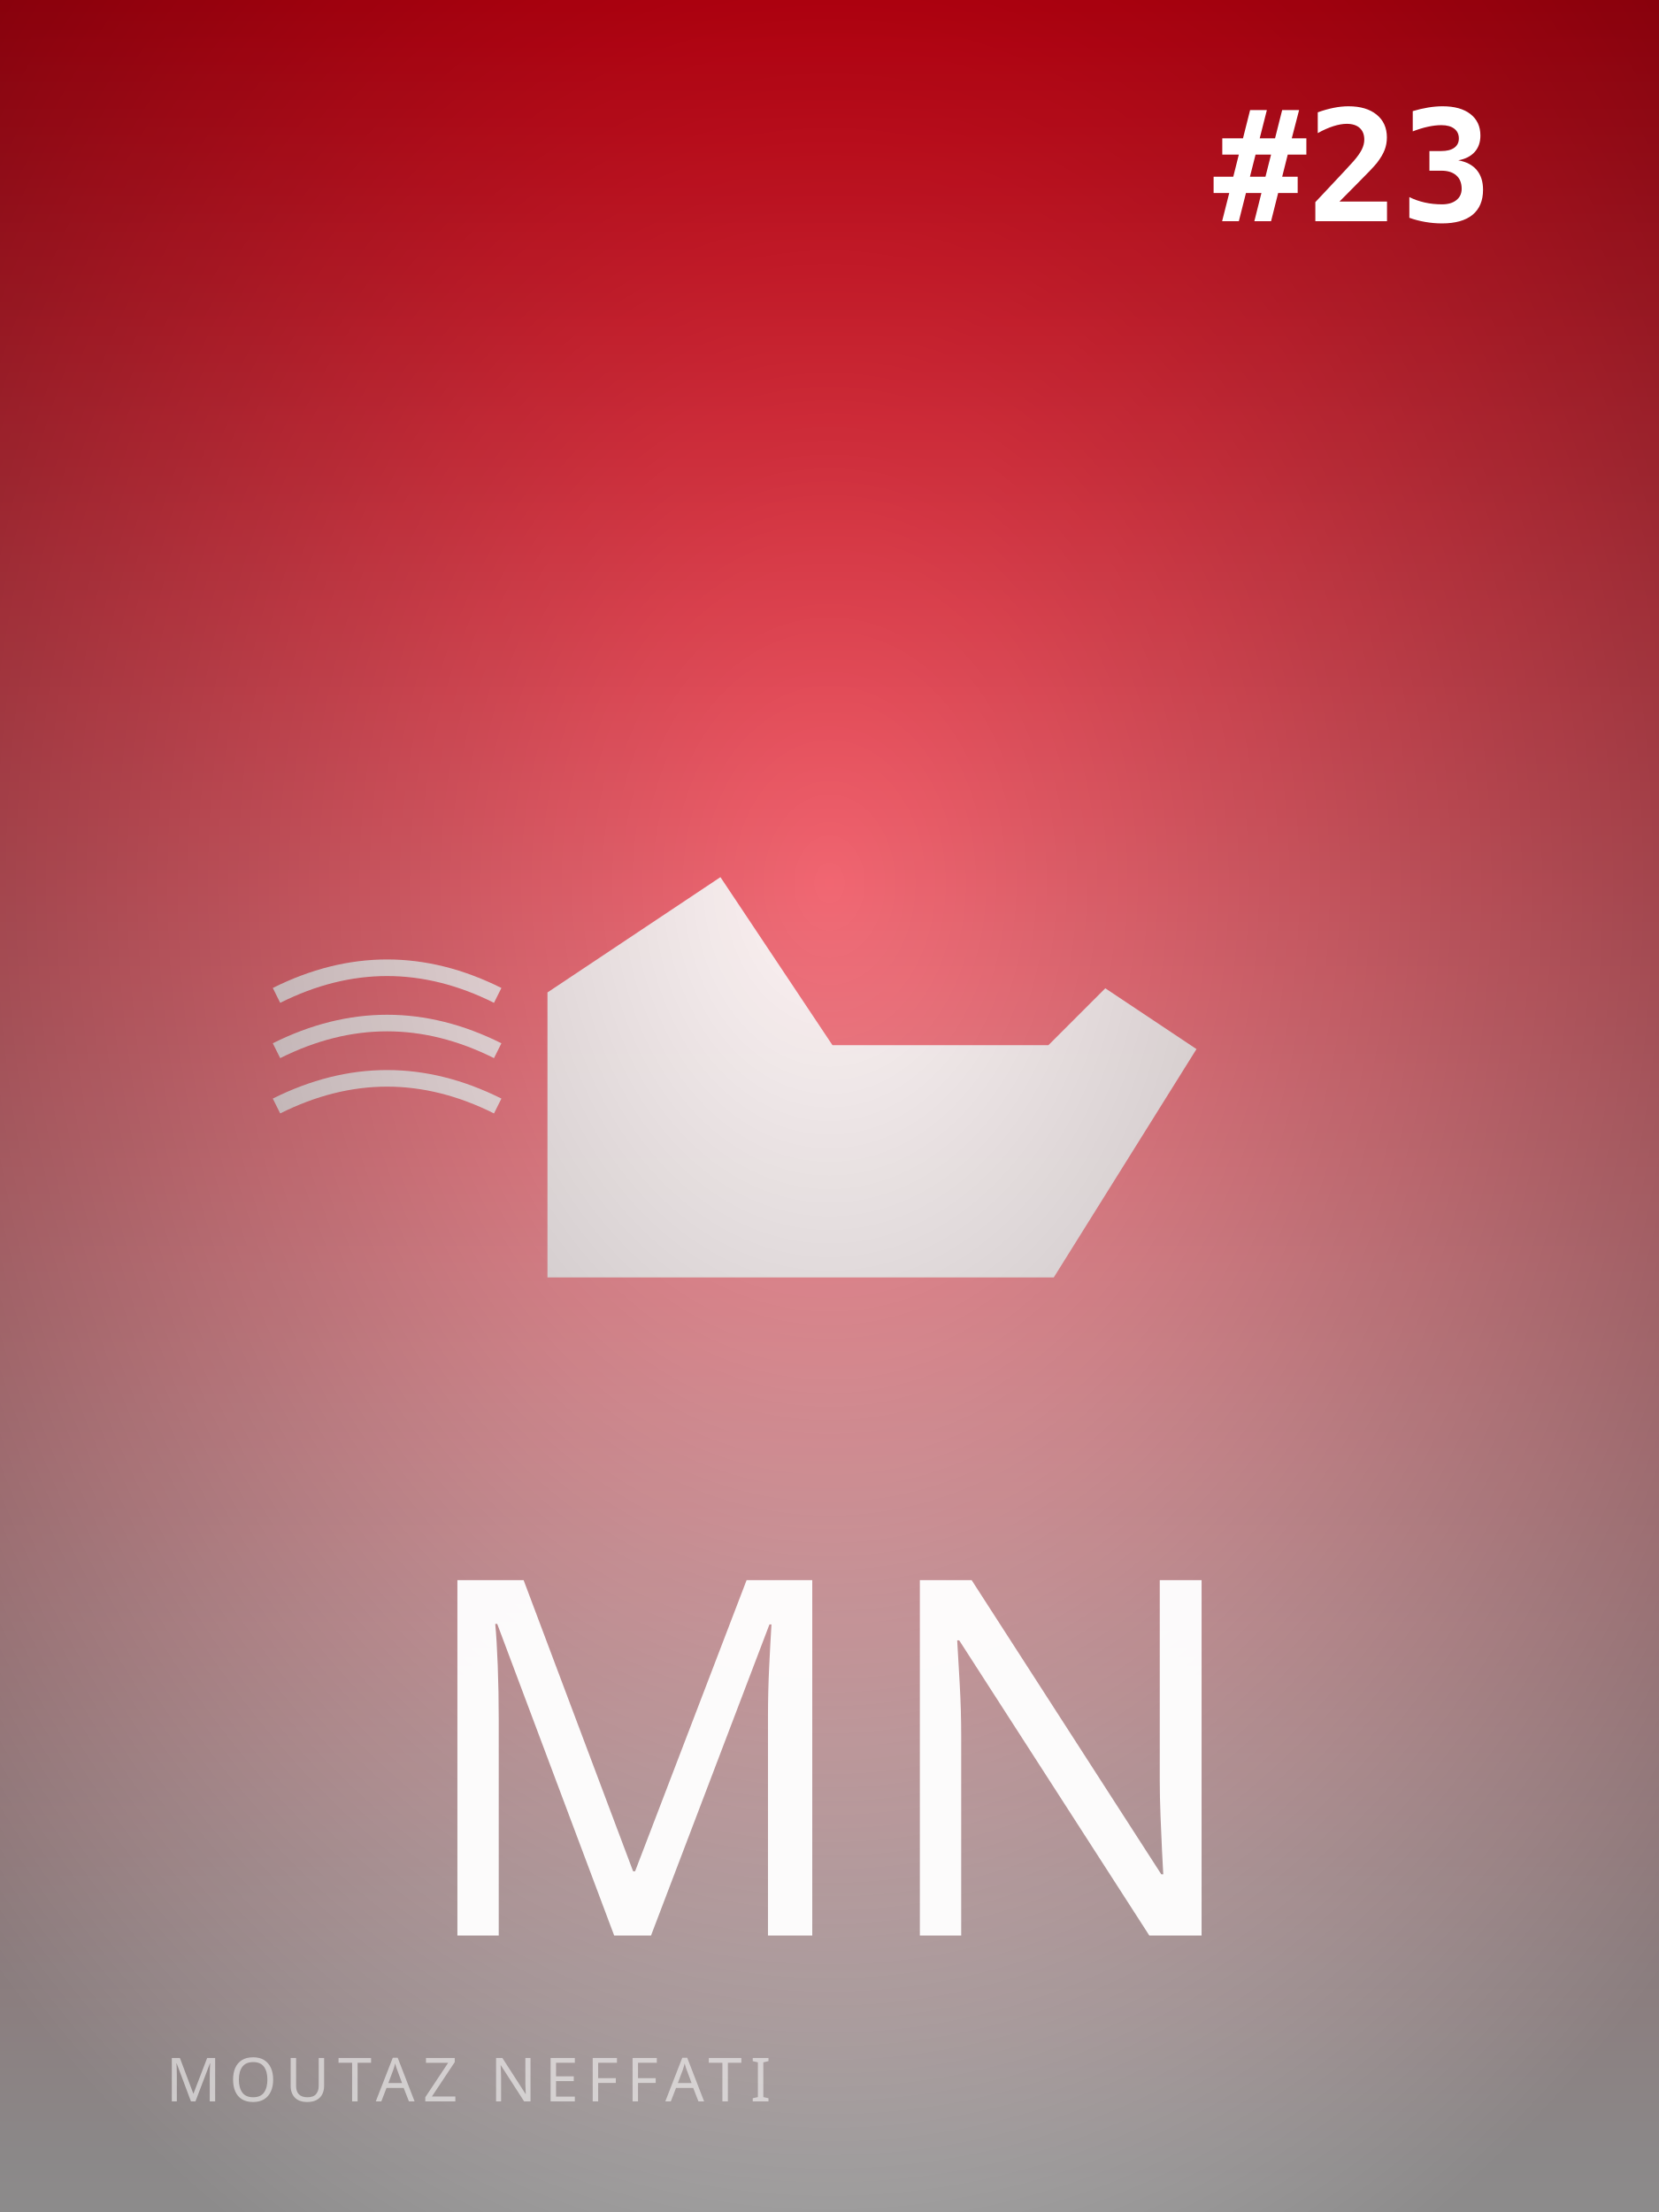
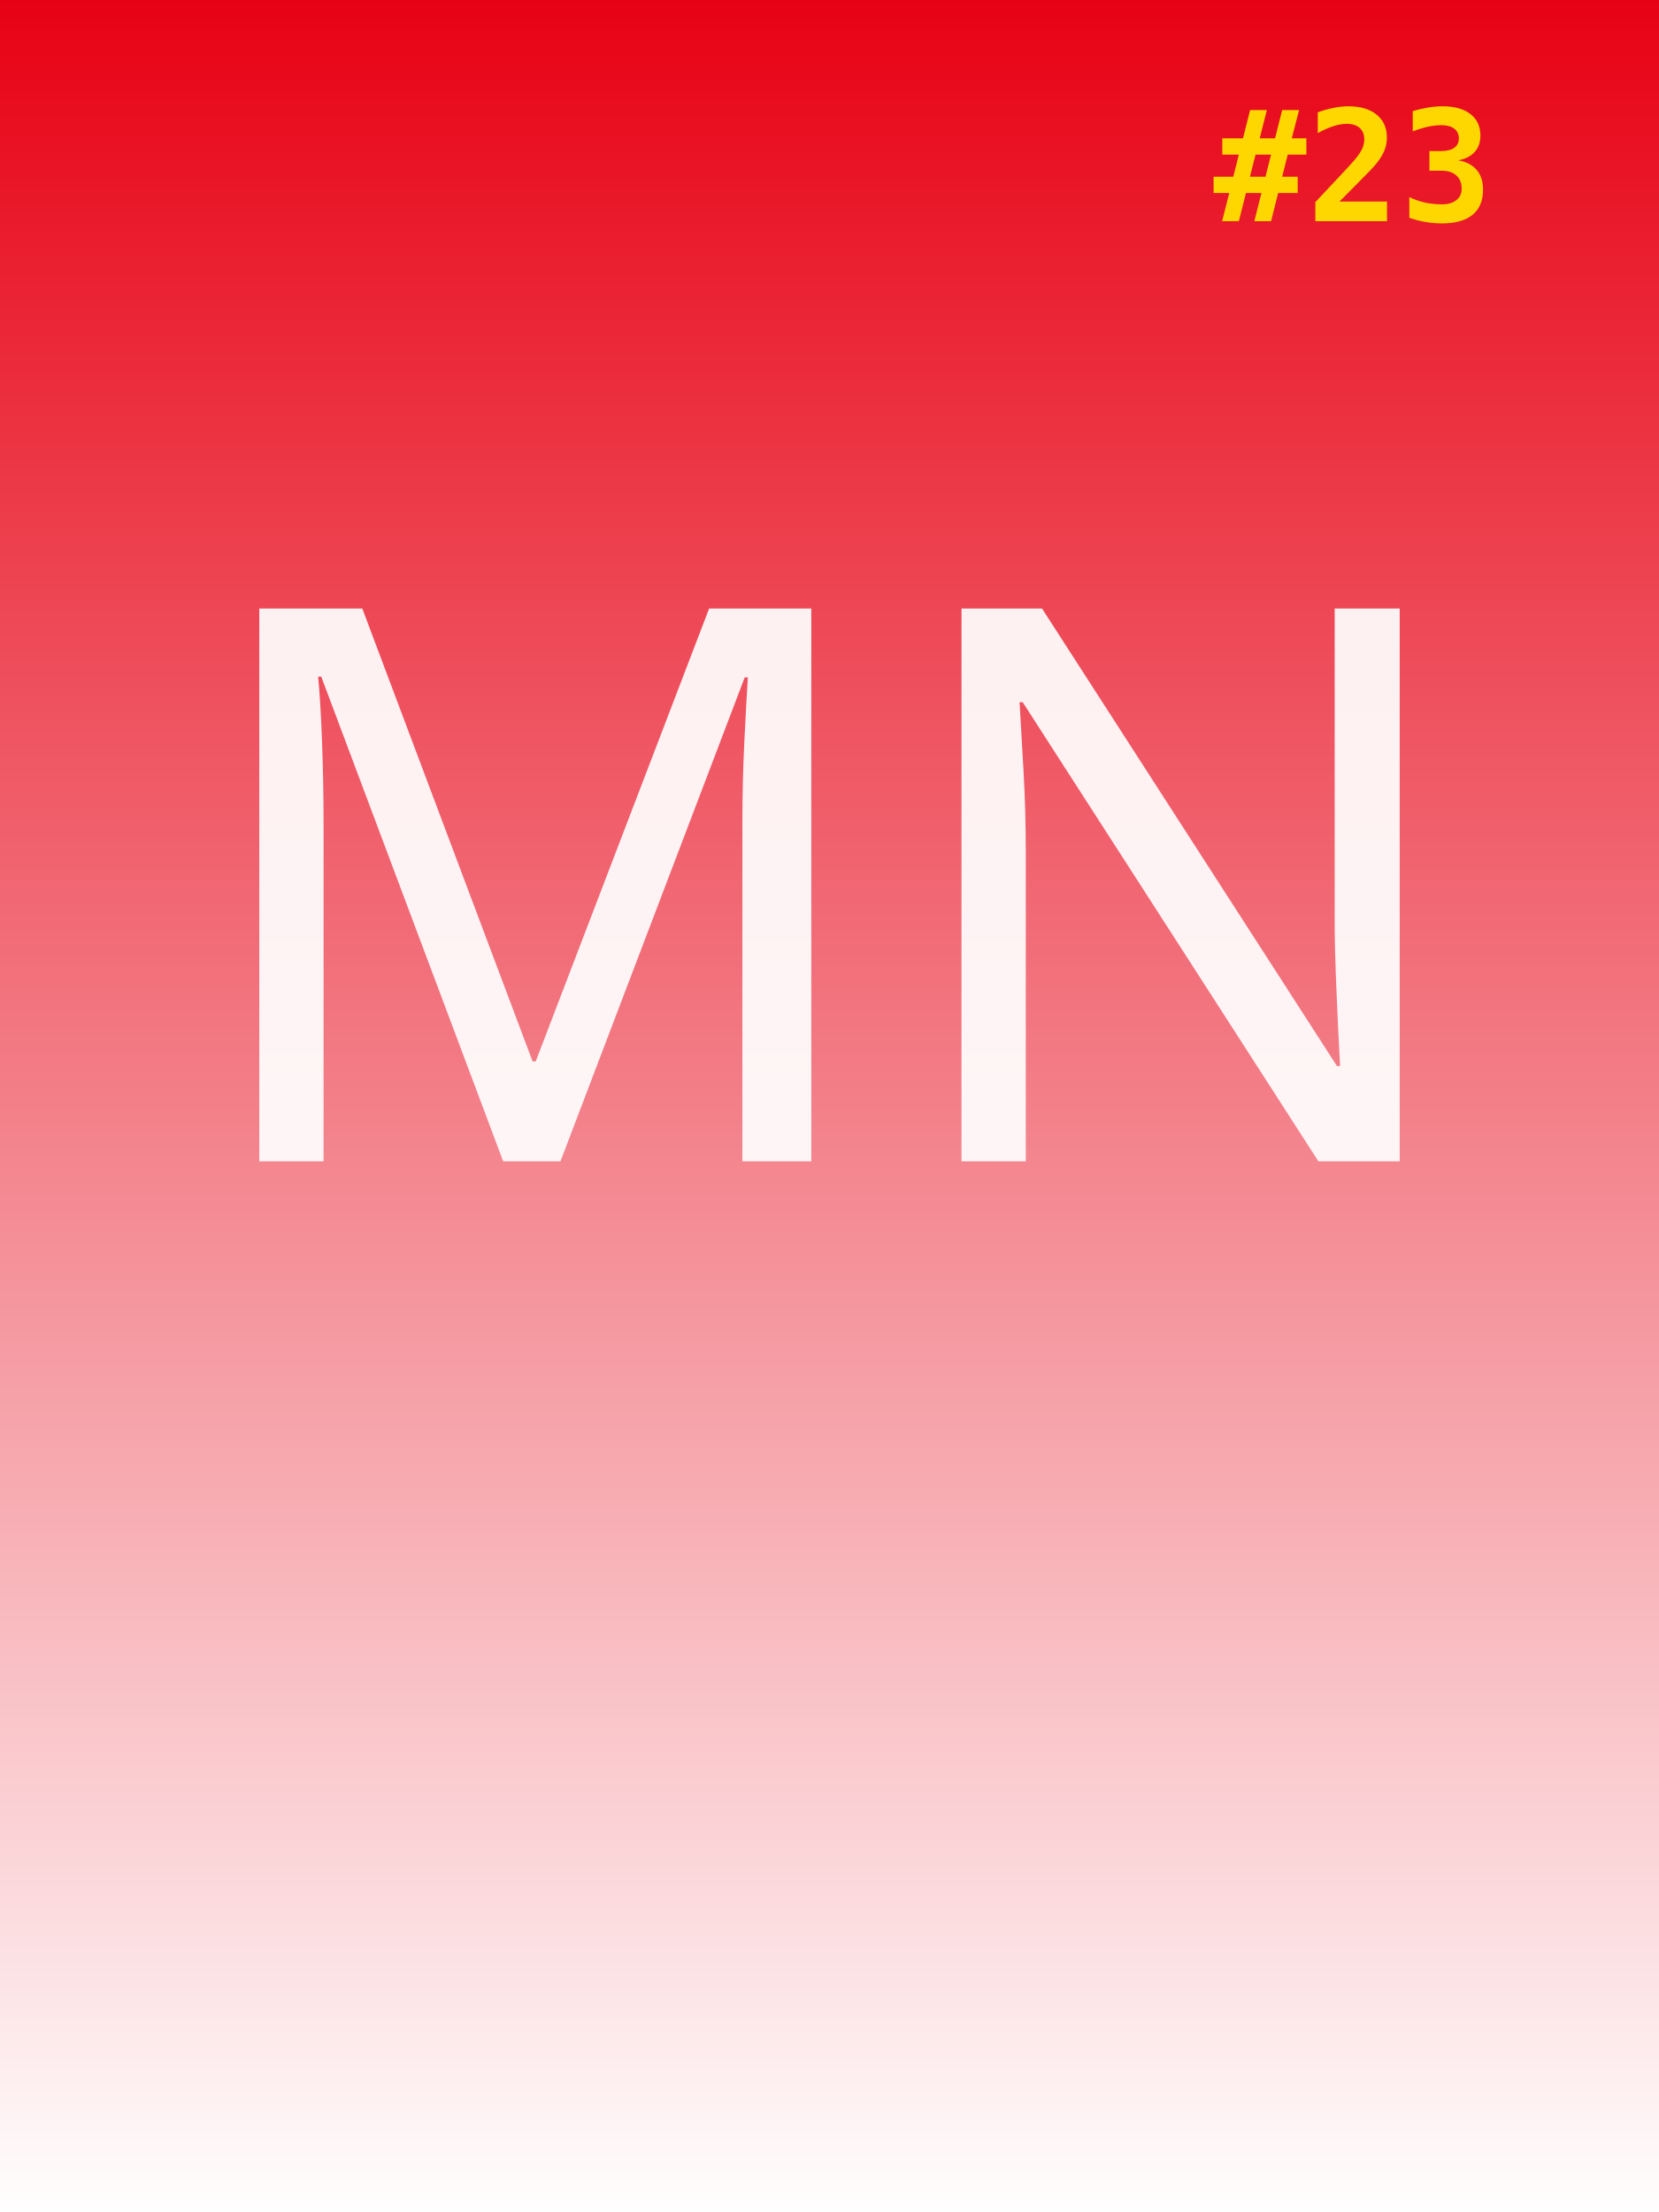
<svg xmlns="http://www.w3.org/2000/svg" viewBox="0 0 600 800" role="img" aria-labelledby="t">
  <defs>
-     <linearGradient id="bg" x1="0" y1="0" x2="0" y2="1">
+     <linearGradient id="g" x1="0" y1="0" x2="0" y2="1">
      <stop offset="0%" stop-color="#E70013" />
      <stop offset="100%" stop-color="#FFFFFF" />
    </linearGradient>
-     <radialGradient id="vignette" cx="0.5" cy="0.4" r="0.7">
-       <stop offset="0%" stop-color="transparent" />
-       <stop offset="100%" stop-color="rgba(0,0,0,0.45)" />
-     </radialGradient>
  </defs>
-   <rect width="600" height="800" fill="url(#bg)" />
-   <path d="M200 460 L380 460 L430 380 L400 360 L380 380 L300 380 L260 320 L200 360 Z" fill="#FFFFFF" opacity="0.92" stroke="#fff" stroke-width="4" />
-   <path d="M180 360 Q140 340 100 360 M180 380 Q140 360 100 380 M180 400 Q140 380 100 400" stroke="#FFFFFF" stroke-width="6" fill="none" opacity="0.85" />
-   <rect width="600" height="800" fill="url(#vignette)" />
-   <text x="300" y="700" text-anchor="middle" font-family="Anton, Impact, sans-serif" font-size="180" fill="#fff" opacity="0.96" letter-spacing="4">MN</text>
-   <text x="540" y="80" text-anchor="end" font-family="JetBrains Mono, monospace" font-size="56" fill="#FFFFFF" font-weight="700">#23</text>
-   <text x="60" y="760" font-family="Anton, Impact, sans-serif" font-size="22" fill="#fff" opacity="0.55" letter-spacing="3">MOUTAZ NEFFATI</text>
+   <rect width="600" height="800" fill="url(#g)" />
+   <text x="300" y="420" text-anchor="middle" font-family="Anton, Impact, sans-serif" font-size="280" fill="#fff" opacity="0.92">MN</text>
+   <text x="540" y="80" text-anchor="end" font-family="JetBrains Mono, monospace" font-size="56" fill="#FFD700" font-weight="700">#23</text>
</svg>
